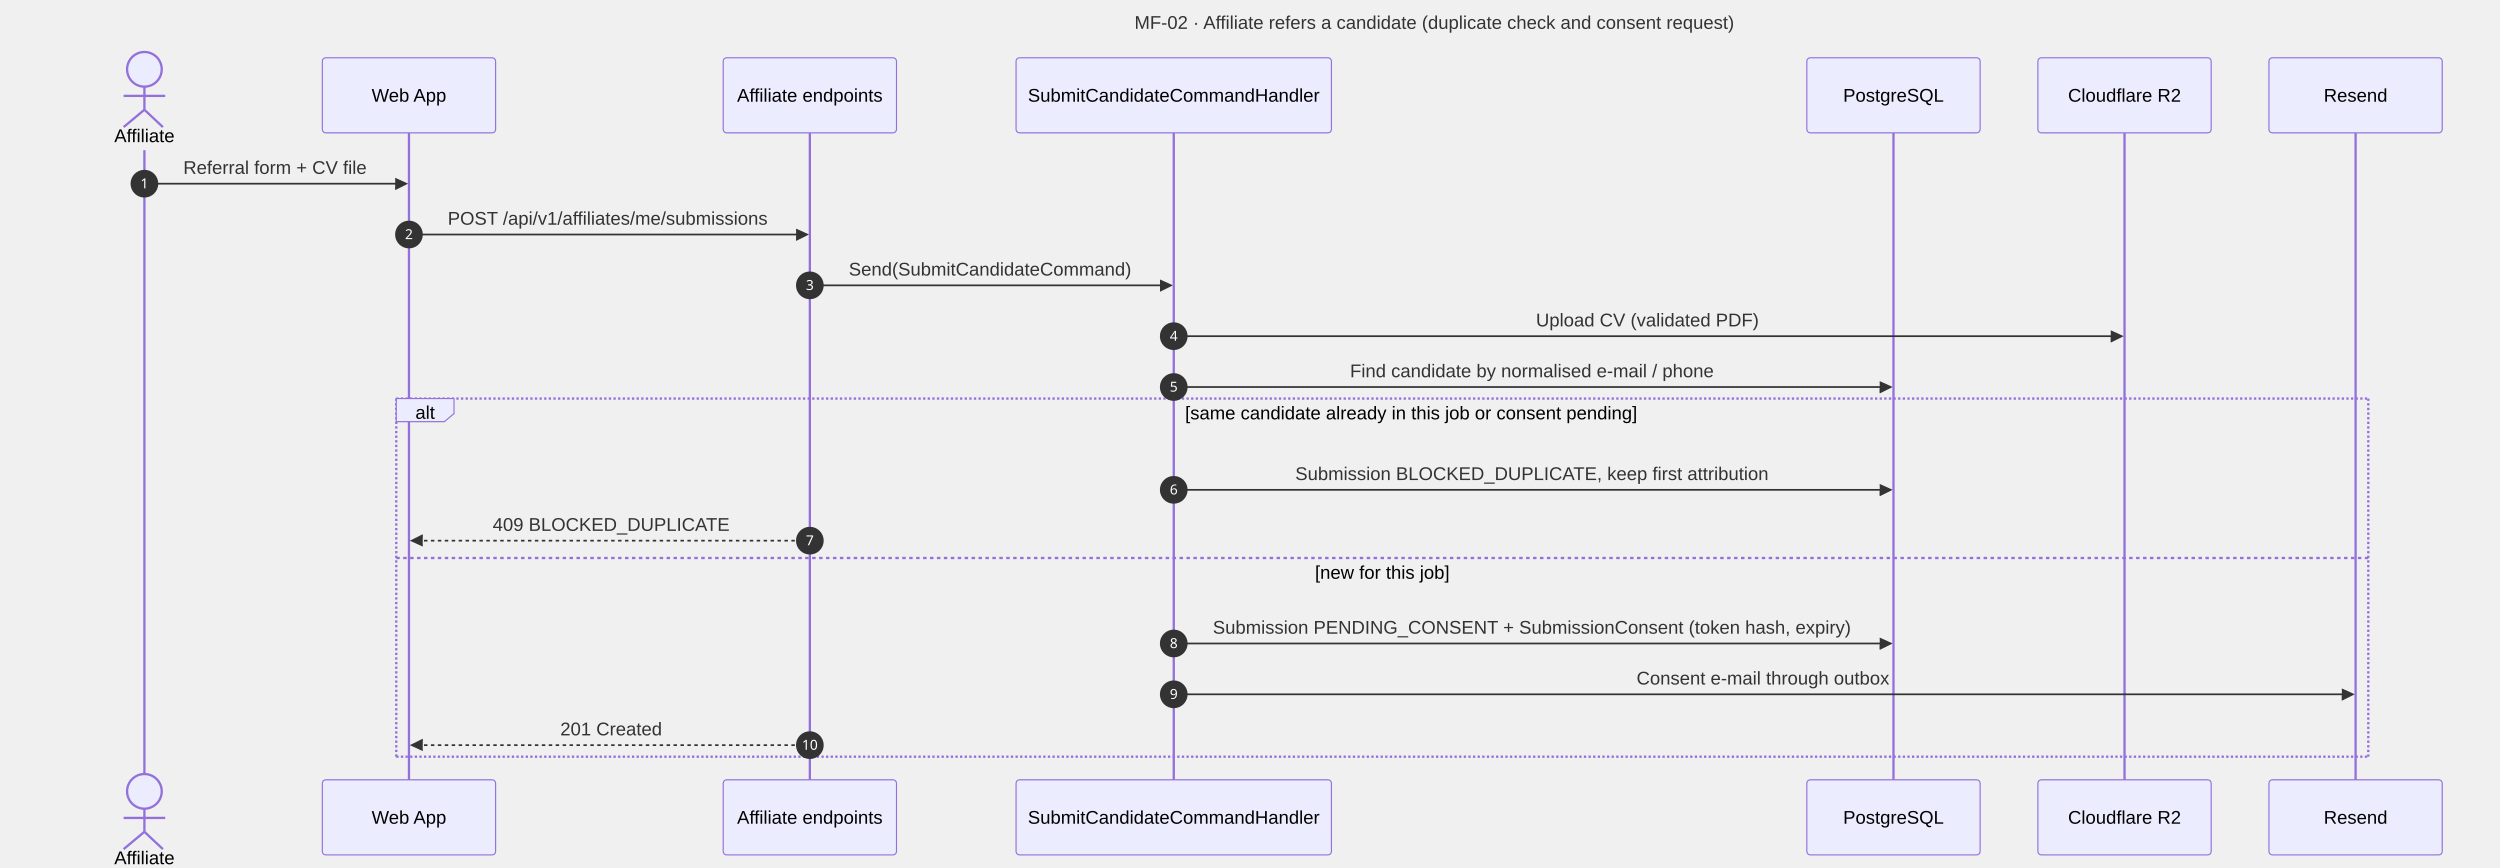
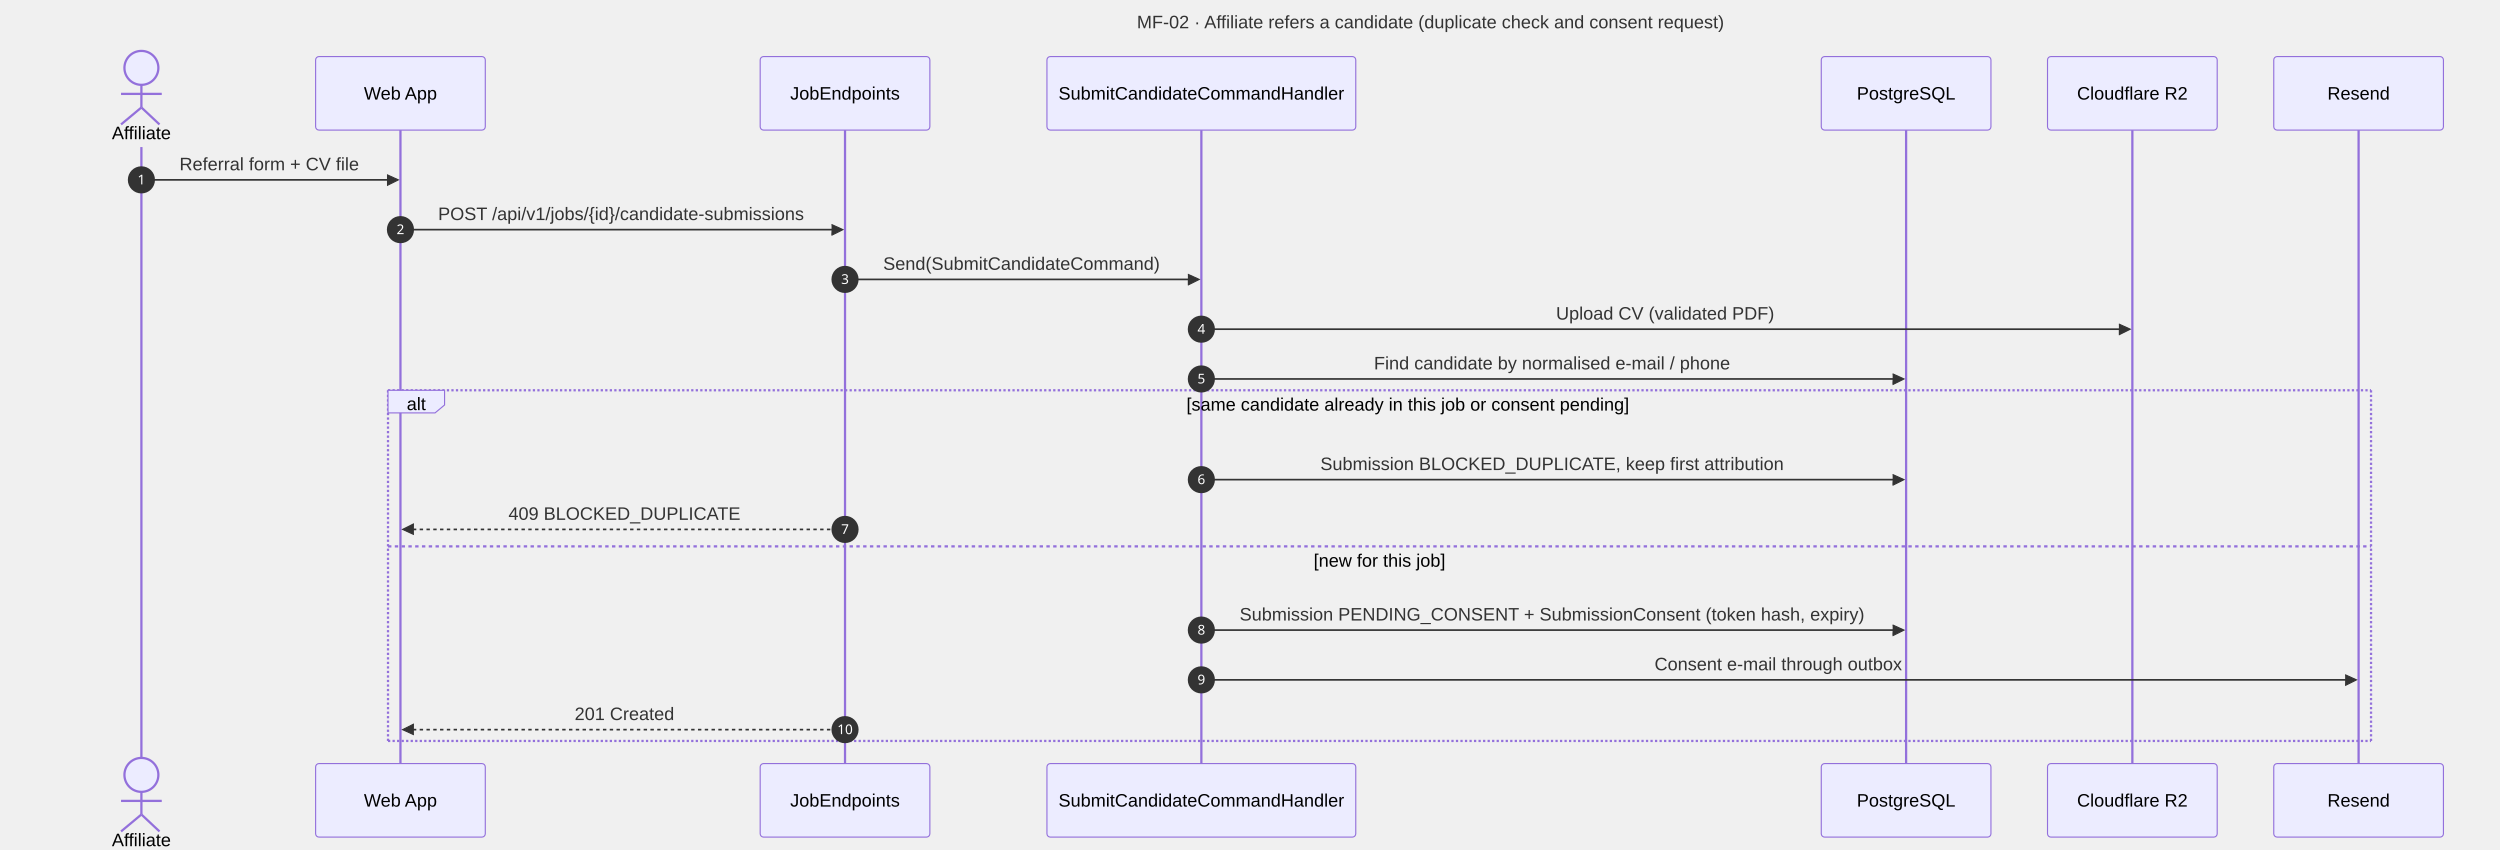
- <svg xmlns="http://www.w3.org/2000/svg" id="mseqmf02affiliatereferral" width="100%" style="max-width: 2164px;" viewBox="-50 -50 2164 751" role="graphics-document document" aria-roledescription="sequence">
-   <g>
-     <rect x="1914" y="625" fill="#eaeaea" stroke="#666" width="150" height="65" name="MAIL" rx="3" ry="3" class="actor actor-bottom" />
-     <text x="1989" y="657.5" dominant-baseline="central" alignment-baseline="central" class="actor actor-box" style="text-anchor: middle; font-size: 16px; font-weight: 400; font-family: Arial, Helvetica, sans-serif;">
-       <tspan x="1989" dy="0">Resend</tspan>
-     </text>
-   </g>
-   <g>
-     <rect x="1714" y="625" fill="#eaeaea" stroke="#666" width="150" height="65" name="R2" rx="3" ry="3" class="actor actor-bottom" />
-     <text x="1789" y="657.5" dominant-baseline="central" alignment-baseline="central" class="actor actor-box" style="text-anchor: middle; font-size: 16px; font-weight: 400; font-family: Arial, Helvetica, sans-serif;">
-       <tspan x="1789" dy="0">Cloudflare R2</tspan>
-     </text>
-   </g>
-   <g>
-     <rect x="1514" y="625" fill="#eaeaea" stroke="#666" width="150" height="65" name="DB" rx="3" ry="3" class="actor actor-bottom" />
-     <text x="1589" y="657.5" dominant-baseline="central" alignment-baseline="central" class="actor actor-box" style="text-anchor: middle; font-size: 16px; font-weight: 400; font-family: Arial, Helvetica, sans-serif;">
-       <tspan x="1589" dy="0">PostgreSQL</tspan>
-     </text>
-   </g>
-   <g>
-     <rect x="829.5" y="625" fill="#eaeaea" stroke="#666" width="273" height="65" name="H" rx="3" ry="3" class="actor actor-bottom" />
-     <text x="966" y="657.5" dominant-baseline="central" alignment-baseline="central" class="actor actor-box" style="text-anchor: middle; font-size: 16px; font-weight: 400; font-family: Arial, Helvetica, sans-serif;">
-       <tspan x="966" dy="0">SubmitCandidateCommandHandler</tspan>
-     </text>
-   </g>
-   <g>
-     <rect x="576" y="625" fill="#eaeaea" stroke="#666" width="150" height="65" name="API" rx="3" ry="3" class="actor actor-bottom" />
-     <text x="651" y="657.5" dominant-baseline="central" alignment-baseline="central" class="actor actor-box" style="text-anchor: middle; font-size: 16px; font-weight: 400; font-family: Arial, Helvetica, sans-serif;">
-       <tspan x="651" dy="0">Affiliate endpoints</tspan>
+ <svg xmlns="http://www.w3.org/2000/svg" id="mseqmf02affiliatereferral" width="100%" style="max-width: 2210px;" viewBox="-50 -50 2210 751" role="graphics-document document" aria-roledescription="sequence">
+   <g>
+     <rect x="1960" y="625" fill="#eaeaea" stroke="#666" width="150" height="65" name="MAIL" rx="3" ry="3" class="actor actor-bottom" />
+     <text x="2035" y="657.5" dominant-baseline="central" alignment-baseline="central" class="actor actor-box" style="text-anchor: middle; font-size: 16px; font-weight: 400; font-family: Arial, Helvetica, sans-serif;">
+       <tspan x="2035" dy="0">Resend</tspan>
+     </text>
+   </g>
+   <g>
+     <rect x="1760" y="625" fill="#eaeaea" stroke="#666" width="150" height="65" name="R2" rx="3" ry="3" class="actor actor-bottom" />
+     <text x="1835" y="657.5" dominant-baseline="central" alignment-baseline="central" class="actor actor-box" style="text-anchor: middle; font-size: 16px; font-weight: 400; font-family: Arial, Helvetica, sans-serif;">
+       <tspan x="1835" dy="0">Cloudflare R2</tspan>
+     </text>
+   </g>
+   <g>
+     <rect x="1560" y="625" fill="#eaeaea" stroke="#666" width="150" height="65" name="DB" rx="3" ry="3" class="actor actor-bottom" />
+     <text x="1635" y="657.5" dominant-baseline="central" alignment-baseline="central" class="actor actor-box" style="text-anchor: middle; font-size: 16px; font-weight: 400; font-family: Arial, Helvetica, sans-serif;">
+       <tspan x="1635" dy="0">PostgreSQL</tspan>
+     </text>
+   </g>
+   <g>
+     <rect x="875.5" y="625" fill="#eaeaea" stroke="#666" width="273" height="65" name="H" rx="3" ry="3" class="actor actor-bottom" />
+     <text x="1012" y="657.5" dominant-baseline="central" alignment-baseline="central" class="actor actor-box" style="text-anchor: middle; font-size: 16px; font-weight: 400; font-family: Arial, Helvetica, sans-serif;">
+       <tspan x="1012" dy="0">SubmitCandidateCommandHandler</tspan>
+     </text>
+   </g>
+   <g>
+     <rect x="622" y="625" fill="#eaeaea" stroke="#666" width="150" height="65" name="API" rx="3" ry="3" class="actor actor-bottom" />
+     <text x="697" y="657.5" dominant-baseline="central" alignment-baseline="central" class="actor actor-box" style="text-anchor: middle; font-size: 16px; font-weight: 400; font-family: Arial, Helvetica, sans-serif;">
+       <tspan x="697" dy="0">JobEndpoints</tspan>
    </text>
  </g>
  <g>
    <rect x="229" y="625" fill="#eaeaea" stroke="#666" width="150" height="65" name="FE" rx="3" ry="3" class="actor actor-bottom" />
    <text x="304" y="657.5" dominant-baseline="central" alignment-baseline="central" class="actor actor-box" style="text-anchor: middle; font-size: 16px; font-weight: 400; font-family: Arial, Helvetica, sans-serif;">
      <tspan x="304" dy="0">Web App</tspan>
    </text>
  </g>
  <g />
  <g>
-     <line id="actor24" x1="1989" y1="65" x2="1989" y2="625" class="actor-line 200" stroke-width="0.5px" stroke="#999" name="MAIL" data-et="life-line" data-id="MAIL" />
+     <line id="actor24" x1="2035" y1="65" x2="2035" y2="625" class="actor-line 200" stroke-width="0.5px" stroke="#999" name="MAIL" data-et="life-line" data-id="MAIL" />
    <g id="root-24" data-et="participant" data-type="participant" data-id="MAIL">
-       <rect x="1914" y="0" fill="#eaeaea" stroke="#666" width="150" height="65" name="MAIL" rx="3" ry="3" class="actor actor-top" />
-       <text x="1989" y="32.5" dominant-baseline="central" alignment-baseline="central" class="actor actor-box" style="text-anchor: middle; font-size: 16px; font-weight: 400; font-family: Arial, Helvetica, sans-serif;">
-         <tspan x="1989" dy="0">Resend</tspan>
-       </text>
-     </g>
-   </g>
-   <g>
-     <line id="actor23" x1="1789" y1="65" x2="1789" y2="625" class="actor-line 200" stroke-width="0.5px" stroke="#999" name="R2" data-et="life-line" data-id="R2" />
+       <rect x="1960" y="0" fill="#eaeaea" stroke="#666" width="150" height="65" name="MAIL" rx="3" ry="3" class="actor actor-top" />
+       <text x="2035" y="32.5" dominant-baseline="central" alignment-baseline="central" class="actor actor-box" style="text-anchor: middle; font-size: 16px; font-weight: 400; font-family: Arial, Helvetica, sans-serif;">
+         <tspan x="2035" dy="0">Resend</tspan>
+       </text>
+     </g>
+   </g>
+   <g>
+     <line id="actor23" x1="1835" y1="65" x2="1835" y2="625" class="actor-line 200" stroke-width="0.5px" stroke="#999" name="R2" data-et="life-line" data-id="R2" />
    <g id="root-23" data-et="participant" data-type="participant" data-id="R2">
-       <rect x="1714" y="0" fill="#eaeaea" stroke="#666" width="150" height="65" name="R2" rx="3" ry="3" class="actor actor-top" />
-       <text x="1789" y="32.5" dominant-baseline="central" alignment-baseline="central" class="actor actor-box" style="text-anchor: middle; font-size: 16px; font-weight: 400; font-family: Arial, Helvetica, sans-serif;">
-         <tspan x="1789" dy="0">Cloudflare R2</tspan>
-       </text>
-     </g>
-   </g>
-   <g>
-     <line id="actor22" x1="1589" y1="65" x2="1589" y2="625" class="actor-line 200" stroke-width="0.5px" stroke="#999" name="DB" data-et="life-line" data-id="DB" />
+       <rect x="1760" y="0" fill="#eaeaea" stroke="#666" width="150" height="65" name="R2" rx="3" ry="3" class="actor actor-top" />
+       <text x="1835" y="32.5" dominant-baseline="central" alignment-baseline="central" class="actor actor-box" style="text-anchor: middle; font-size: 16px; font-weight: 400; font-family: Arial, Helvetica, sans-serif;">
+         <tspan x="1835" dy="0">Cloudflare R2</tspan>
+       </text>
+     </g>
+   </g>
+   <g>
+     <line id="actor22" x1="1635" y1="65" x2="1635" y2="625" class="actor-line 200" stroke-width="0.5px" stroke="#999" name="DB" data-et="life-line" data-id="DB" />
    <g id="root-22" data-et="participant" data-type="participant" data-id="DB">
-       <rect x="1514" y="0" fill="#eaeaea" stroke="#666" width="150" height="65" name="DB" rx="3" ry="3" class="actor actor-top" />
-       <text x="1589" y="32.5" dominant-baseline="central" alignment-baseline="central" class="actor actor-box" style="text-anchor: middle; font-size: 16px; font-weight: 400; font-family: Arial, Helvetica, sans-serif;">
-         <tspan x="1589" dy="0">PostgreSQL</tspan>
-       </text>
-     </g>
-   </g>
-   <g>
-     <line id="actor21" x1="966" y1="65" x2="966" y2="625" class="actor-line 200" stroke-width="0.5px" stroke="#999" name="H" data-et="life-line" data-id="H" />
+       <rect x="1560" y="0" fill="#eaeaea" stroke="#666" width="150" height="65" name="DB" rx="3" ry="3" class="actor actor-top" />
+       <text x="1635" y="32.5" dominant-baseline="central" alignment-baseline="central" class="actor actor-box" style="text-anchor: middle; font-size: 16px; font-weight: 400; font-family: Arial, Helvetica, sans-serif;">
+         <tspan x="1635" dy="0">PostgreSQL</tspan>
+       </text>
+     </g>
+   </g>
+   <g>
+     <line id="actor21" x1="1012" y1="65" x2="1012" y2="625" class="actor-line 200" stroke-width="0.5px" stroke="#999" name="H" data-et="life-line" data-id="H" />
    <g id="root-21" data-et="participant" data-type="participant" data-id="H">
-       <rect x="829.5" y="0" fill="#eaeaea" stroke="#666" width="273" height="65" name="H" rx="3" ry="3" class="actor actor-top" />
-       <text x="966" y="32.5" dominant-baseline="central" alignment-baseline="central" class="actor actor-box" style="text-anchor: middle; font-size: 16px; font-weight: 400; font-family: Arial, Helvetica, sans-serif;">
-         <tspan x="966" dy="0">SubmitCandidateCommandHandler</tspan>
-       </text>
-     </g>
-   </g>
-   <g>
-     <line id="actor20" x1="651" y1="65" x2="651" y2="625" class="actor-line 200" stroke-width="0.5px" stroke="#999" name="API" data-et="life-line" data-id="API" />
+       <rect x="875.5" y="0" fill="#eaeaea" stroke="#666" width="273" height="65" name="H" rx="3" ry="3" class="actor actor-top" />
+       <text x="1012" y="32.5" dominant-baseline="central" alignment-baseline="central" class="actor actor-box" style="text-anchor: middle; font-size: 16px; font-weight: 400; font-family: Arial, Helvetica, sans-serif;">
+         <tspan x="1012" dy="0">SubmitCandidateCommandHandler</tspan>
+       </text>
+     </g>
+   </g>
+   <g>
+     <line id="actor20" x1="697" y1="65" x2="697" y2="625" class="actor-line 200" stroke-width="0.5px" stroke="#999" name="API" data-et="life-line" data-id="API" />
    <g id="root-20" data-et="participant" data-type="participant" data-id="API">
-       <rect x="576" y="0" fill="#eaeaea" stroke="#666" width="150" height="65" name="API" rx="3" ry="3" class="actor actor-top" />
-       <text x="651" y="32.5" dominant-baseline="central" alignment-baseline="central" class="actor actor-box" style="text-anchor: middle; font-size: 16px; font-weight: 400; font-family: Arial, Helvetica, sans-serif;">
-         <tspan x="651" dy="0">Affiliate endpoints</tspan>
+       <rect x="622" y="0" fill="#eaeaea" stroke="#666" width="150" height="65" name="API" rx="3" ry="3" class="actor actor-top" />
+       <text x="697" y="32.5" dominant-baseline="central" alignment-baseline="central" class="actor actor-box" style="text-anchor: middle; font-size: 16px; font-weight: 400; font-family: Arial, Helvetica, sans-serif;">
+         <tspan x="697" dy="0">JobEndpoints</tspan>
      </text>
    </g>
  </g>
  <g>
    <line id="actor19" x1="304" y1="65" x2="304" y2="625" class="actor-line 200" stroke-width="0.5px" stroke="#999" name="FE" data-et="life-line" data-id="FE" />
    <g id="root-19" data-et="participant" data-type="participant" data-id="FE">
      <rect x="229" y="0" fill="#eaeaea" stroke="#666" width="150" height="65" name="FE" rx="3" ry="3" class="actor actor-top" />
      <text x="304" y="32.5" dominant-baseline="central" alignment-baseline="central" class="actor actor-box" style="text-anchor: middle; font-size: 16px; font-weight: 400; font-family: Arial, Helvetica, sans-serif;">
        <tspan x="304" dy="0">Web App</tspan>
      </text>
    </g>
  </g>
  <g>
    <line id="actor18" x1="75" y1="80" x2="75" y2="625" class="actor-line 200" stroke-width="0.5px" stroke="#999" name="AF" data-et="life-line" data-id="AF" />
  </g>
  <style>#mseqmf02affiliatereferral{font-family:Arial,Helvetica,sans-serif;font-size:16px;fill:#333;}@keyframes edge-animation-frame{from{stroke-dashoffset:0;}}@keyframes dash{to{stroke-dashoffset:0;}}#mseqmf02affiliatereferral .edge-animation-slow{stroke-dasharray:9,5!important;stroke-dashoffset:900;animation:dash 50s linear infinite;stroke-linecap:round;}#mseqmf02affiliatereferral .edge-animation-fast{stroke-dasharray:9,5!important;stroke-dashoffset:900;animation:dash 20s linear infinite;stroke-linecap:round;}#mseqmf02affiliatereferral .error-icon{fill:#552222;}#mseqmf02affiliatereferral .error-text{fill:#552222;stroke:#552222;}#mseqmf02affiliatereferral .edge-thickness-normal{stroke-width:1px;}#mseqmf02affiliatereferral .edge-thickness-thick{stroke-width:3.5px;}#mseqmf02affiliatereferral .edge-pattern-solid{stroke-dasharray:0;}#mseqmf02affiliatereferral .edge-thickness-invisible{stroke-width:0;fill:none;}#mseqmf02affiliatereferral .edge-pattern-dashed{stroke-dasharray:3;}#mseqmf02affiliatereferral .edge-pattern-dotted{stroke-dasharray:2;}#mseqmf02affiliatereferral .marker{fill:#333333;stroke:#333333;}#mseqmf02affiliatereferral .marker.cross{stroke:#333333;}#mseqmf02affiliatereferral svg{font-family:Arial,Helvetica,sans-serif;font-size:16px;}#mseqmf02affiliatereferral p{margin:0;}#mseqmf02affiliatereferral .actor{stroke:#9370DB;fill:#ECECFF;stroke-width:1;}#mseqmf02affiliatereferral rect.actor.outer-path[data-look="neo"]{filter:drop-shadow(1px 2px 2px rgba(185, 185, 185, 1));}#mseqmf02affiliatereferral rect.note[data-look="neo"]{stroke:#aaaa33;fill:#fff5ad;filter:drop-shadow(1px 2px 2px rgba(185, 185, 185, 1));}#mseqmf02affiliatereferral text.actor&gt;tspan{fill:black;stroke:none;}#mseqmf02affiliatereferral .actor-line{stroke:#9370DB;}#mseqmf02affiliatereferral .innerArc{stroke-width:1.5;stroke-dasharray:none;}#mseqmf02affiliatereferral .messageLine0{stroke-width:1.5;stroke-dasharray:none;stroke:#333;}#mseqmf02affiliatereferral .messageLine1{stroke-width:1.5;stroke-dasharray:2,2;stroke:#333;}#mseqmf02affiliatereferral [id$="-arrowhead"] path{fill:#333;stroke:#333;}#mseqmf02affiliatereferral .sequenceNumber{fill:white;}#mseqmf02affiliatereferral [id$="-sequencenumber"]{fill:#333;}#mseqmf02affiliatereferral [id$="-crosshead"] path{fill:#333;stroke:#333;}#mseqmf02affiliatereferral .messageText{fill:#333;stroke:none;}#mseqmf02affiliatereferral .labelBox{stroke:#9370DB;fill:#ECECFF;filter:none;}#mseqmf02affiliatereferral .labelText,#mseqmf02affiliatereferral .labelText&gt;tspan{fill:black;stroke:none;}#mseqmf02affiliatereferral .loopText,#mseqmf02affiliatereferral .loopText&gt;tspan{fill:black;stroke:none;}#mseqmf02affiliatereferral .sectionTitle,#mseqmf02affiliatereferral .sectionTitle&gt;tspan{fill:black;stroke:none;}#mseqmf02affiliatereferral .loopLine{stroke-width:2px;stroke-dasharray:2,2;stroke:#9370DB;fill:#9370DB;}#mseqmf02affiliatereferral .note{stroke:#aaaa33;fill:#fff5ad;}#mseqmf02affiliatereferral .noteText,#mseqmf02affiliatereferral .noteText&gt;tspan{fill:black;stroke:none;font-weight:normal;}#mseqmf02affiliatereferral .activation0{fill:#f4f4f4;stroke:#666;}#mseqmf02affiliatereferral .activation1{fill:#f4f4f4;stroke:#666;}#mseqmf02affiliatereferral .activation2{fill:#f4f4f4;stroke:#666;}#mseqmf02affiliatereferral .actorPopupMenu{position:absolute;}#mseqmf02affiliatereferral .actorPopupMenuPanel{position:absolute;fill:#ECECFF;box-shadow:0px 8px 16px 0px rgba(0,0,0,0.2);filter:drop-shadow(3px 5px 2px rgb(0 0 0 / 0.4));}#mseqmf02affiliatereferral .actor-man circle,#mseqmf02affiliatereferral line{fill:#ECECFF;stroke-width:2px;}#mseqmf02affiliatereferral g rect.rect{filter:drop-shadow(1px 2px 2px rgba(185, 185, 185, 1));stroke:#9370DB;}#mseqmf02affiliatereferral .node .neo-node{stroke:#9370DB;}#mseqmf02affiliatereferral [data-look="neo"].node rect,#mseqmf02affiliatereferral [data-look="neo"].cluster rect,#mseqmf02affiliatereferral [data-look="neo"].node polygon{stroke:#9370DB;filter:drop-shadow(1px 2px 2px rgba(185, 185, 185, 1));}#mseqmf02affiliatereferral [data-look="neo"].swimlane.cluster rect{filter:none;}#mseqmf02affiliatereferral [data-look="neo"].node path{stroke:#9370DB;stroke-width:1px;}#mseqmf02affiliatereferral [data-look="neo"].node .outer-path{filter:drop-shadow(1px 2px 2px rgba(185, 185, 185, 1));}#mseqmf02affiliatereferral [data-look="neo"].node .neo-line path{stroke:#9370DB;filter:none;}#mseqmf02affiliatereferral [data-look="neo"].node circle{stroke:#9370DB;filter:drop-shadow(1px 2px 2px rgba(185, 185, 185, 1));}#mseqmf02affiliatereferral [data-look="neo"].node circle .state-start{fill:#000000;}#mseqmf02affiliatereferral [data-look="neo"].icon-shape .icon{fill:#9370DB;filter:drop-shadow(1px 2px 2px rgba(185, 185, 185, 1));}#mseqmf02affiliatereferral [data-look="neo"].icon-shape .icon-neo path{stroke:#9370DB;filter:drop-shadow(1px 2px 2px rgba(185, 185, 185, 1));}#mseqmf02affiliatereferral :root{--mermaid-font-family:Arial,Helvetica,sans-serif;}</style>
  <g />
  <defs>
    <symbol id="mseqmf02affiliatereferral-computer" width="24" height="24">
      <path transform="scale(.5)" d="M2 2v13h20v-13h-20zm18 11h-16v-9h16v9zm-10.228 6l.466-1h3.524l.467 1h-4.457zm14.228 3h-24l2-6h2.104l-1.33 4h18.45l-1.297-4h2.073l2 6zm-5-10h-14v-7h14v7z" />
    </symbol>
  </defs>
  <defs>
    <symbol id="mseqmf02affiliatereferral-database" fill-rule="evenodd" clip-rule="evenodd">
      <path transform="scale(.5)" d="M12.258.001l.256.004.255.005.253.008.251.01.249.012.247.015.246.016.242.019.241.02.239.023.236.024.233.027.231.028.229.031.225.032.223.034.22.036.217.038.214.04.211.041.208.043.205.045.201.046.198.048.194.05.191.051.187.053.183.054.18.056.175.057.172.059.168.06.163.061.16.063.155.064.15.066.074.033.073.033.071.034.07.034.069.035.068.035.067.035.066.035.064.036.064.036.062.036.06.036.06.037.058.037.058.037.055.038.055.038.053.038.052.038.051.039.05.039.048.039.047.039.045.04.044.04.043.04.041.04.04.041.039.041.037.041.036.041.034.041.033.042.032.042.03.042.029.042.027.042.026.043.024.043.023.043.021.043.02.043.018.044.017.043.015.044.013.044.012.044.011.045.009.044.007.045.006.045.004.045.002.045.001.045v17l-.001.045-.002.045-.004.045-.006.045-.007.045-.009.044-.011.045-.012.044-.013.044-.015.044-.017.043-.018.044-.02.043-.021.043-.023.043-.024.043-.026.043-.027.042-.029.042-.03.042-.032.042-.033.042-.034.041-.036.041-.037.041-.039.041-.04.041-.041.04-.043.04-.044.04-.045.04-.047.039-.048.039-.05.039-.051.039-.052.038-.053.038-.055.038-.055.038-.058.037-.058.037-.06.037-.06.036-.062.036-.064.036-.064.036-.066.035-.067.035-.068.035-.069.035-.07.034-.071.034-.073.033-.074.033-.15.066-.155.064-.16.063-.163.061-.168.06-.172.059-.175.057-.18.056-.183.054-.187.053-.191.051-.194.05-.198.048-.201.046-.205.045-.208.043-.211.041-.214.04-.217.038-.22.036-.223.034-.225.032-.229.031-.231.028-.233.027-.236.024-.239.023-.241.02-.242.019-.246.016-.247.015-.249.012-.251.01-.253.008-.255.005-.256.004-.258.001-.258-.001-.256-.004-.255-.005-.253-.008-.251-.01-.249-.012-.247-.015-.245-.016-.243-.019-.241-.02-.238-.023-.236-.024-.234-.027-.231-.028-.228-.031-.226-.032-.223-.034-.22-.036-.217-.038-.214-.04-.211-.041-.208-.043-.204-.045-.201-.046-.198-.048-.195-.05-.19-.051-.187-.053-.184-.054-.179-.056-.176-.057-.172-.059-.167-.06-.164-.061-.159-.063-.155-.064-.151-.066-.074-.033-.072-.033-.072-.034-.07-.034-.069-.035-.068-.035-.067-.035-.066-.035-.064-.036-.063-.036-.062-.036-.061-.036-.06-.037-.058-.037-.057-.037-.056-.038-.055-.038-.053-.038-.052-.038-.051-.039-.049-.039-.049-.039-.046-.039-.046-.04-.044-.04-.043-.04-.041-.04-.04-.041-.039-.041-.037-.041-.036-.041-.034-.041-.033-.042-.032-.042-.03-.042-.029-.042-.027-.042-.026-.043-.024-.043-.023-.043-.021-.043-.02-.043-.018-.044-.017-.043-.015-.044-.013-.044-.012-.044-.011-.045-.009-.044-.007-.045-.006-.045-.004-.045-.002-.045-.001-.045v-17l.001-.045.002-.045.004-.045.006-.045.007-.045.009-.044.011-.045.012-.044.013-.044.015-.044.017-.043.018-.044.02-.043.021-.043.023-.043.024-.043.026-.043.027-.042.029-.042.03-.042.032-.042.033-.042.034-.041.036-.041.037-.041.039-.041.04-.041.041-.04.043-.04.044-.04.046-.04.046-.039.049-.039.049-.039.051-.039.052-.038.053-.038.055-.038.056-.038.057-.037.058-.037.06-.037.061-.036.062-.036.063-.036.064-.036.066-.035.067-.035.068-.035.069-.035.07-.034.072-.034.072-.033.074-.033.151-.066.155-.064.159-.063.164-.061.167-.06.172-.059.176-.057.179-.056.184-.054.187-.053.19-.051.195-.05.198-.048.201-.046.204-.045.208-.043.211-.041.214-.04.217-.038.22-.036.223-.034.226-.032.228-.031.231-.028.234-.027.236-.024.238-.023.241-.02.243-.019.245-.016.247-.015.249-.012.251-.01.253-.008.255-.005.256-.004.258-.001.258.001zm-9.258 20.499v.01l.001.021.003.021.004.022.005.021.006.022.007.022.009.023.01.022.011.023.012.023.013.023.015.023.016.024.017.023.018.024.019.024.021.024.022.025.023.024.024.025.052.049.056.05.061.051.066.051.07.051.075.051.079.052.084.052.088.052.092.052.097.052.102.051.105.052.11.052.114.051.119.051.123.051.127.05.131.05.135.05.139.048.144.049.147.047.152.047.155.047.16.045.163.045.167.043.171.043.176.041.178.041.183.039.187.039.19.037.194.035.197.035.202.033.204.031.209.03.212.029.216.027.219.025.222.024.226.021.23.02.233.018.236.016.24.015.243.012.246.01.249.008.253.005.256.004.259.001.26-.001.257-.004.254-.005.25-.008.247-.011.244-.012.241-.014.237-.016.233-.018.231-.021.226-.021.224-.024.22-.026.216-.027.212-.028.21-.031.205-.031.202-.034.198-.034.194-.036.191-.037.187-.039.183-.04.179-.04.175-.042.172-.043.168-.044.163-.045.16-.046.155-.046.152-.047.148-.048.143-.049.139-.049.136-.05.131-.05.126-.05.123-.051.118-.052.114-.051.11-.052.106-.052.101-.052.096-.052.092-.052.088-.053.083-.051.079-.052.074-.052.07-.051.065-.051.06-.051.056-.05.051-.05.023-.024.023-.025.021-.024.02-.024.019-.024.018-.024.017-.024.015-.023.014-.024.013-.023.012-.023.01-.023.01-.022.008-.022.006-.022.006-.022.004-.022.004-.021.001-.021.001-.021v-4.127l-.077.055-.08.053-.083.054-.085.053-.087.052-.09.052-.093.051-.095.05-.097.05-.1.049-.102.049-.105.048-.106.047-.109.047-.111.046-.114.045-.115.045-.118.044-.12.043-.122.042-.124.042-.126.041-.128.04-.13.04-.132.038-.134.038-.135.037-.138.037-.139.035-.142.035-.143.034-.144.033-.147.032-.148.031-.15.03-.151.03-.153.029-.154.027-.156.027-.158.026-.159.025-.161.024-.162.023-.163.022-.165.021-.166.02-.167.019-.169.018-.169.017-.171.016-.173.015-.173.014-.175.013-.175.012-.177.011-.178.01-.179.008-.179.008-.181.006-.182.005-.182.004-.184.003-.184.002h-.37l-.184-.002-.184-.003-.182-.004-.182-.005-.181-.006-.179-.008-.179-.008-.178-.01-.176-.011-.176-.012-.175-.013-.173-.014-.172-.015-.171-.016-.17-.017-.169-.018-.167-.019-.166-.02-.165-.021-.163-.022-.162-.023-.161-.024-.159-.025-.157-.026-.156-.027-.155-.027-.153-.029-.151-.03-.15-.03-.148-.031-.146-.032-.145-.033-.143-.034-.141-.035-.14-.035-.137-.037-.136-.037-.134-.038-.132-.038-.13-.04-.128-.04-.126-.041-.124-.042-.122-.042-.12-.044-.117-.043-.116-.045-.113-.045-.112-.046-.109-.047-.106-.047-.105-.048-.102-.049-.1-.049-.097-.05-.095-.05-.093-.052-.09-.051-.087-.052-.085-.053-.083-.054-.08-.054-.077-.054v4.127zm0-5.654v.011l.001.021.003.021.004.021.005.022.006.022.007.022.009.022.01.022.011.023.012.023.013.023.015.024.016.023.017.024.018.024.019.024.021.024.022.024.023.025.024.024.052.05.056.05.061.05.066.051.07.051.075.052.079.051.084.052.088.052.092.052.097.052.102.052.105.052.11.051.114.051.119.052.123.05.127.051.131.05.135.049.139.049.144.048.147.048.152.047.155.046.16.045.163.045.167.044.171.042.176.042.178.04.183.04.187.038.19.037.194.036.197.034.202.033.204.032.209.03.212.028.216.027.219.025.222.024.226.022.23.02.233.018.236.016.24.014.243.012.246.01.249.008.253.006.256.003.259.001.26-.001.257-.003.254-.006.25-.008.247-.01.244-.012.241-.015.237-.016.233-.018.231-.02.226-.022.224-.024.22-.025.216-.027.212-.029.21-.03.205-.032.202-.033.198-.035.194-.036.191-.037.187-.039.183-.039.179-.041.175-.042.172-.043.168-.044.163-.045.16-.045.155-.047.152-.047.148-.048.143-.048.139-.05.136-.049.131-.05.126-.051.123-.051.118-.051.114-.052.11-.052.106-.052.101-.052.096-.052.092-.052.088-.052.083-.052.079-.052.074-.051.07-.052.065-.051.06-.05.056-.051.051-.049.023-.025.023-.024.021-.025.02-.024.019-.024.018-.024.017-.024.015-.023.014-.023.013-.024.012-.022.01-.023.01-.023.008-.022.006-.022.006-.022.004-.021.004-.022.001-.021.001-.021v-4.139l-.077.054-.08.054-.083.054-.085.052-.087.053-.09.051-.093.051-.095.051-.097.05-.1.049-.102.049-.105.048-.106.047-.109.047-.111.046-.114.045-.115.044-.118.044-.12.044-.122.042-.124.042-.126.041-.128.04-.13.039-.132.039-.134.038-.135.037-.138.036-.139.036-.142.035-.143.033-.144.033-.147.033-.148.031-.15.03-.151.03-.153.028-.154.028-.156.027-.158.026-.159.025-.161.024-.162.023-.163.022-.165.021-.166.02-.167.019-.169.018-.169.017-.171.016-.173.015-.173.014-.175.013-.175.012-.177.011-.178.009-.179.009-.179.007-.181.007-.182.005-.182.004-.184.003-.184.002h-.37l-.184-.002-.184-.003-.182-.004-.182-.005-.181-.007-.179-.007-.179-.009-.178-.009-.176-.011-.176-.012-.175-.013-.173-.014-.172-.015-.171-.016-.17-.017-.169-.018-.167-.019-.166-.02-.165-.021-.163-.022-.162-.023-.161-.024-.159-.025-.157-.026-.156-.027-.155-.028-.153-.028-.151-.03-.15-.03-.148-.031-.146-.033-.145-.033-.143-.033-.141-.035-.14-.036-.137-.036-.136-.037-.134-.038-.132-.039-.13-.039-.128-.04-.126-.041-.124-.042-.122-.043-.12-.043-.117-.044-.116-.044-.113-.046-.112-.046-.109-.046-.106-.047-.105-.048-.102-.049-.1-.049-.097-.05-.095-.051-.093-.051-.09-.051-.087-.053-.085-.052-.083-.054-.08-.054-.077-.054v4.139zm0-5.666v.011l.001.02.003.022.004.021.005.022.006.021.007.022.009.023.01.022.011.023.012.023.013.023.015.023.016.024.017.024.018.023.019.024.021.025.022.024.023.024.024.025.052.05.056.05.061.05.066.051.07.051.075.052.079.051.084.052.088.052.092.052.097.052.102.052.105.051.11.052.114.051.119.051.123.051.127.05.131.05.135.05.139.049.144.048.147.048.152.047.155.046.16.045.163.045.167.043.171.043.176.042.178.04.183.04.187.038.19.037.194.036.197.034.202.033.204.032.209.03.212.028.216.027.219.025.222.024.226.021.23.02.233.018.236.017.24.014.243.012.246.01.249.008.253.006.256.003.259.001.26-.001.257-.003.254-.006.25-.008.247-.01.244-.013.241-.014.237-.016.233-.018.231-.02.226-.022.224-.024.22-.025.216-.027.212-.029.21-.03.205-.032.202-.033.198-.035.194-.036.191-.037.187-.039.183-.039.179-.041.175-.042.172-.043.168-.044.163-.045.16-.045.155-.047.152-.047.148-.048.143-.049.139-.049.136-.049.131-.051.126-.05.123-.051.118-.052.114-.051.11-.052.106-.052.101-.052.096-.052.092-.052.088-.052.083-.052.079-.052.074-.052.07-.051.065-.051.06-.051.056-.05.051-.049.023-.025.023-.025.021-.024.02-.024.019-.024.018-.024.017-.024.015-.023.014-.024.013-.023.012-.023.01-.022.01-.023.008-.022.006-.022.006-.022.004-.022.004-.021.001-.021.001-.021v-4.153l-.077.054-.08.054-.083.053-.085.053-.087.053-.09.051-.093.051-.095.051-.097.05-.1.049-.102.048-.105.048-.106.048-.109.046-.111.046-.114.046-.115.044-.118.044-.12.043-.122.043-.124.042-.126.041-.128.04-.13.039-.132.039-.134.038-.135.037-.138.036-.139.036-.142.034-.143.034-.144.033-.147.032-.148.032-.15.03-.151.03-.153.028-.154.028-.156.027-.158.026-.159.024-.161.024-.162.023-.163.023-.165.021-.166.02-.167.019-.169.018-.169.017-.171.016-.173.015-.173.014-.175.013-.175.012-.177.01-.178.01-.179.009-.179.007-.181.006-.182.006-.182.004-.184.003-.184.001-.185.001-.185-.001-.184-.001-.184-.003-.182-.004-.182-.006-.181-.006-.179-.007-.179-.009-.178-.01-.176-.01-.176-.012-.175-.013-.173-.014-.172-.015-.171-.016-.17-.017-.169-.018-.167-.019-.166-.02-.165-.021-.163-.023-.162-.023-.161-.024-.159-.024-.157-.026-.156-.027-.155-.028-.153-.028-.151-.03-.15-.03-.148-.032-.146-.032-.145-.033-.143-.034-.141-.034-.14-.036-.137-.036-.136-.037-.134-.038-.132-.039-.13-.039-.128-.041-.126-.041-.124-.041-.122-.043-.12-.043-.117-.044-.116-.044-.113-.046-.112-.046-.109-.046-.106-.048-.105-.048-.102-.048-.1-.05-.097-.049-.095-.051-.093-.051-.09-.052-.087-.052-.085-.053-.083-.053-.08-.054-.077-.054v4.153zm8.74-8.179l-.257.004-.254.005-.25.008-.247.011-.244.012-.241.014-.237.016-.233.018-.231.021-.226.022-.224.023-.22.026-.216.027-.212.028-.21.031-.205.032-.202.033-.198.034-.194.036-.191.038-.187.038-.183.04-.179.041-.175.042-.172.043-.168.043-.163.045-.16.046-.155.046-.152.048-.148.048-.143.048-.139.049-.136.05-.131.05-.126.051-.123.051-.118.051-.114.052-.11.052-.106.052-.101.052-.096.052-.092.052-.088.052-.083.052-.079.052-.074.051-.07.052-.065.051-.06.05-.056.05-.051.05-.023.025-.023.024-.021.024-.02.025-.019.024-.018.024-.017.023-.015.024-.014.023-.013.023-.012.023-.01.023-.01.022-.008.022-.006.023-.006.021-.004.022-.004.021-.001.021-.001.021.001.021.001.021.004.021.004.022.006.021.006.023.008.022.01.022.01.023.012.023.013.023.014.023.015.024.017.023.018.024.019.024.02.025.021.024.023.024.023.025.051.05.056.05.06.05.065.051.07.052.074.051.079.052.083.052.088.052.092.052.096.052.101.052.106.052.11.052.114.052.118.051.123.051.126.051.131.05.136.05.139.049.143.048.148.048.152.048.155.046.16.046.163.045.168.043.172.043.175.042.179.041.183.04.187.038.191.038.194.036.198.034.202.033.205.032.21.031.212.028.216.027.22.026.224.023.226.022.231.021.233.018.237.016.241.014.244.012.247.011.25.008.254.005.257.004.26.001.26-.001.257-.004.254-.005.25-.008.247-.011.244-.012.241-.014.237-.016.233-.018.231-.021.226-.022.224-.023.22-.026.216-.027.212-.028.21-.031.205-.032.202-.033.198-.034.194-.036.191-.038.187-.038.183-.04.179-.041.175-.042.172-.043.168-.043.163-.045.16-.046.155-.046.152-.048.148-.048.143-.048.139-.049.136-.05.131-.05.126-.051.123-.051.118-.051.114-.052.11-.052.106-.052.101-.052.096-.052.092-.052.088-.052.083-.052.079-.052.074-.051.07-.052.065-.051.06-.05.056-.05.051-.05.023-.025.023-.024.021-.024.02-.025.019-.024.018-.024.017-.023.015-.024.014-.023.013-.023.012-.023.01-.023.01-.022.008-.022.006-.023.006-.021.004-.022.004-.021.001-.021.001-.021-.001-.021-.001-.021-.004-.021-.004-.022-.006-.021-.006-.023-.008-.022-.01-.022-.01-.023-.012-.023-.013-.023-.014-.023-.015-.024-.017-.023-.018-.024-.019-.024-.02-.025-.021-.024-.023-.024-.023-.025-.051-.05-.056-.05-.06-.05-.065-.051-.07-.052-.074-.051-.079-.052-.083-.052-.088-.052-.092-.052-.096-.052-.101-.052-.106-.052-.11-.052-.114-.052-.118-.051-.123-.051-.126-.051-.131-.05-.136-.05-.139-.049-.143-.048-.148-.048-.152-.048-.155-.046-.16-.046-.163-.045-.168-.043-.172-.043-.175-.042-.179-.041-.183-.04-.187-.038-.191-.038-.194-.036-.198-.034-.202-.033-.205-.032-.21-.031-.212-.028-.216-.027-.22-.026-.224-.023-.226-.022-.231-.021-.233-.018-.237-.016-.241-.014-.244-.012-.247-.011-.25-.008-.254-.005-.257-.004-.26-.001-.26.001z" />
    </symbol>
  </defs>
  <defs>
    <symbol id="mseqmf02affiliatereferral-clock" width="24" height="24">
      <path transform="scale(.5)" d="M12 2c5.514 0 10 4.486 10 10s-4.486 10-10 10-10-4.486-10-10 4.486-10 10-10zm0-2c-6.627 0-12 5.373-12 12s5.373 12 12 12 12-5.373 12-12-5.373-12-12-12zm5.848 12.459c.202.038.202.333.001.372-1.907.361-6.045 1.111-6.547 1.111-.719 0-1.301-.582-1.301-1.301 0-.512.77-5.447 1.125-7.445.034-.192.312-.181.343.014l.985 6.238 5.394 1.011z" />
    </symbol>
  </defs>
  <defs>
    <marker id="mseqmf02affiliatereferral-arrowhead" refX="7.9" refY="5" markerUnits="userSpaceOnUse" markerWidth="12" markerHeight="12" orient="auto-start-reverse">
      <path d="M -1 0 L 10 5 L 0 10 z" />
    </marker>
  </defs>
  <defs>
    <marker id="mseqmf02affiliatereferral-crosshead" markerWidth="15" markerHeight="8" orient="auto" refX="4" refY="4.5">
      <path fill="none" stroke="#000000" stroke-width="1pt" d="M 1,2 L 6,7 M 6,2 L 1,7" style="stroke-dasharray: 0, 0;" />
    </marker>
  </defs>
  <defs>
    <marker id="mseqmf02affiliatereferral-filled-head" refX="15.5" refY="7" markerWidth="20" markerHeight="28" orient="auto">
      <path d="M 18,7 L9,13 L14,7 L9,1 Z" />
    </marker>
  </defs>
  <defs>
    <marker id="mseqmf02affiliatereferral-sequencenumber" refX="15" refY="15" markerWidth="60" markerHeight="40" orient="auto">
      <circle cx="15" cy="15" r="6" />
    </marker>
  </defs>
  <defs>
    <marker id="mseqmf02affiliatereferral-solidTopArrowHead" refX="7.9" refY="7.25" markerUnits="userSpaceOnUse" markerWidth="12" markerHeight="12" orient="auto-start-reverse">
      <path d="M 0 0 L 10 8 L 0 8 z" />
    </marker>
  </defs>
  <defs>
    <marker id="mseqmf02affiliatereferral-solidBottomArrowHead" refX="7.9" refY="0.75" markerUnits="userSpaceOnUse" markerWidth="12" markerHeight="12" orient="auto-start-reverse">
      <path d="M 0 0 L 10 0 L 0 8 z" />
    </marker>
  </defs>
  <defs>
    <marker id="mseqmf02affiliatereferral-stickTopArrowHead" refX="7.5" refY="7" markerUnits="userSpaceOnUse" markerWidth="12" markerHeight="12" orient="auto-start-reverse">
      <path d="M 0 0 L 7 7" stroke="black" stroke-width="1.5" fill="none" />
    </marker>
  </defs>
  <defs>
    <marker id="mseqmf02affiliatereferral-stickBottomArrowHead" refX="7.5" refY="0" markerUnits="userSpaceOnUse" markerWidth="12" markerHeight="12" orient="auto-start-reverse">
      <path d="M 0 7 L 7 0" stroke="black" stroke-width="1.5" fill="none" />
    </marker>
  </defs>
  <g data-et="control-structure" data-id="i13">
-     <line x1="293" y1="295" x2="2000" y2="295" class="loopLine" />
-     <line x1="2000" y1="295" x2="2000" y2="605" class="loopLine" />
-     <line x1="293" y1="605" x2="2000" y2="605" class="loopLine" />
+     <line x1="293" y1="295" x2="2046" y2="295" class="loopLine" />
+     <line x1="2046" y1="295" x2="2046" y2="605" class="loopLine" />
+     <line x1="293" y1="605" x2="2046" y2="605" class="loopLine" />
    <line x1="293" y1="295" x2="293" y2="605" class="loopLine" />
-     <line x1="293" y1="433" x2="2000" y2="433" class="loopLine" style="stroke-dasharray: 3, 3;" />
+     <line x1="293" y1="433" x2="2046" y2="433" class="loopLine" style="stroke-dasharray: 3, 3;" />
    <polygon points="293,295 343,295 343,308 334.6,315 293,315" class="labelBox" />
    <text x="318" y="308" text-anchor="middle" dominant-baseline="middle" alignment-baseline="middle" class="labelText" style="font-family: Arial, Helvetica, sans-serif; font-size: 16px; font-weight: 400;">alt</text>
-     <text x="1171.5" y="313" text-anchor="middle" class="loopText" style="font-family: Arial, Helvetica, sans-serif; font-size: 16px; font-weight: 400;">
-       <tspan x="1171.5">[same candidate already in this job or consent pending]</tspan>
-     </text>
-     <text x="1146.5" y="451" text-anchor="middle" class="sectionTitle" style="font-family: Arial, Helvetica, sans-serif; font-size: 16px; font-weight: 400;">[new for this job]</text>
+     <text x="1194.5" y="313" text-anchor="middle" class="loopText" style="font-family: Arial, Helvetica, sans-serif; font-size: 16px; font-weight: 400;">
+       <tspan x="1194.5">[same candidate already in this job or consent pending]</tspan>
+     </text>
+     <text x="1169.5" y="451" text-anchor="middle" class="sectionTitle" style="font-family: Arial, Helvetica, sans-serif; font-size: 16px; font-weight: 400;">[new for this job]</text>
  </g>
  <g class="actor-man actor-top" name="AF" data-et="participant" data-type="actor" data-id="AF" style="stroke: rgb(147, 112, 219);">
    <line id="actor-man-torso18" x1="75" y1="25" x2="75" y2="45" />
    <line id="actor-man-arms18" x1="57" y1="33" x2="93" y2="33" />
    <line x1="57" y1="60" x2="75" y2="45" />
    <line x1="75" y1="45" x2="91" y2="60" />
    <circle cx="75" cy="10" r="15" width="150" height="65" />
    <text x="75" y="67.5" dominant-baseline="central" alignment-baseline="central" class="actor actor-man" style="text-anchor: middle; font-size: 16px; font-weight: 400; font-family: Arial, Helvetica, sans-serif;">
      <tspan x="75" dy="0">Affiliate</tspan>
    </text>
  </g>
  <text x="188" y="80" text-anchor="middle" dominant-baseline="middle" alignment-baseline="middle" class="messageText" dy="1em" style="font-family: Arial, Helvetica, sans-serif; font-size: 16px; font-weight: 400;">Referral form + CV file</text>
  <line x1="82" y1="109" x2="300" y2="109" class="messageLine0" data-et="message" data-id="i1" data-from="AF" data-to="FE" stroke-width="2" stroke="none" marker-end="url(#mseqmf02affiliatereferral-arrowhead)" style="fill: none;" />
  <line x1="75" y1="109" x2="75" y2="109" stroke-width="0" marker-start="url(#mseqmf02affiliatereferral-sequencenumber)" />
  <text x="75" y="113" font-family="sans-serif" font-size="12px" text-anchor="middle" class="sequenceNumber">1</text>
-   <text x="476" y="124" text-anchor="middle" dominant-baseline="middle" alignment-baseline="middle" class="messageText" dy="1em" style="font-family: Arial, Helvetica, sans-serif; font-size: 16px; font-weight: 400;">POST /api/v1/affiliates/me/submissions</text>
-   <line x1="311" y1="153" x2="647" y2="153" class="messageLine0" data-et="message" data-id="i2" data-from="FE" data-to="API" stroke-width="2" stroke="none" marker-end="url(#mseqmf02affiliatereferral-arrowhead)" style="fill: none;" />
+   <text x="499" y="124" text-anchor="middle" dominant-baseline="middle" alignment-baseline="middle" class="messageText" dy="1em" style="font-family: Arial, Helvetica, sans-serif; font-size: 16px; font-weight: 400;">POST /api/v1/jobs/{id}/candidate-submissions</text>
+   <line x1="311" y1="153" x2="693" y2="153" class="messageLine0" data-et="message" data-id="i2" data-from="FE" data-to="API" stroke-width="2" stroke="none" marker-end="url(#mseqmf02affiliatereferral-arrowhead)" style="fill: none;" />
  <line x1="304" y1="153" x2="304" y2="153" stroke-width="0" marker-start="url(#mseqmf02affiliatereferral-sequencenumber)" />
  <text x="304" y="157" font-family="sans-serif" font-size="12px" text-anchor="middle" class="sequenceNumber">2</text>
-   <text x="807" y="168" text-anchor="middle" dominant-baseline="middle" alignment-baseline="middle" class="messageText" dy="1em" style="font-family: Arial, Helvetica, sans-serif; font-size: 16px; font-weight: 400;">Send(SubmitCandidateCommand)</text>
-   <line x1="658" y1="197" x2="962" y2="197" class="messageLine0" data-et="message" data-id="i3" data-from="API" data-to="H" stroke-width="2" stroke="none" marker-end="url(#mseqmf02affiliatereferral-arrowhead)" style="fill: none;" />
-   <line x1="651" y1="197" x2="651" y2="197" stroke-width="0" marker-start="url(#mseqmf02affiliatereferral-sequencenumber)" />
-   <text x="651" y="201" font-family="sans-serif" font-size="12px" text-anchor="middle" class="sequenceNumber">3</text>
-   <text x="1376" y="212" text-anchor="middle" dominant-baseline="middle" alignment-baseline="middle" class="messageText" dy="1em" style="font-family: Arial, Helvetica, sans-serif; font-size: 16px; font-weight: 400;">Upload CV (validated PDF)</text>
-   <line x1="973" y1="241" x2="1785" y2="241" class="messageLine0" data-et="message" data-id="i4" data-from="H" data-to="R2" stroke-width="2" stroke="none" marker-end="url(#mseqmf02affiliatereferral-arrowhead)" style="fill: none;" />
-   <line x1="966" y1="241" x2="966" y2="241" stroke-width="0" marker-start="url(#mseqmf02affiliatereferral-sequencenumber)" />
-   <text x="966" y="245" font-family="sans-serif" font-size="12px" text-anchor="middle" class="sequenceNumber">4</text>
-   <text x="1276" y="256" text-anchor="middle" dominant-baseline="middle" alignment-baseline="middle" class="messageText" dy="1em" style="font-family: Arial, Helvetica, sans-serif; font-size: 16px; font-weight: 400;">Find candidate by normalised e-mail / phone</text>
-   <line x1="973" y1="285" x2="1585" y2="285" class="messageLine0" data-et="message" data-id="i5" data-from="H" data-to="DB" stroke-width="2" stroke="none" marker-end="url(#mseqmf02affiliatereferral-arrowhead)" style="fill: none;" />
-   <line x1="966" y1="285" x2="966" y2="285" stroke-width="0" marker-start="url(#mseqmf02affiliatereferral-sequencenumber)" />
-   <text x="966" y="289" font-family="sans-serif" font-size="12px" text-anchor="middle" class="sequenceNumber">5</text>
-   <text x="1276" y="345" text-anchor="middle" dominant-baseline="middle" alignment-baseline="middle" class="messageText" dy="1em" style="font-family: Arial, Helvetica, sans-serif; font-size: 16px; font-weight: 400;">Submission BLOCKED_DUPLICATE, keep first attribution</text>
-   <line x1="973" y1="374" x2="1585" y2="374" class="messageLine0" data-et="message" data-id="i7" data-from="H" data-to="DB" stroke-width="2" stroke="none" marker-end="url(#mseqmf02affiliatereferral-arrowhead)" style="fill: none;" />
-   <line x1="966" y1="374" x2="966" y2="374" stroke-width="0" marker-start="url(#mseqmf02affiliatereferral-sequencenumber)" />
-   <text x="966" y="378" font-family="sans-serif" font-size="12px" text-anchor="middle" class="sequenceNumber">6</text>
-   <text x="479" y="389" text-anchor="middle" dominant-baseline="middle" alignment-baseline="middle" class="messageText" dy="1em" style="font-family: Arial, Helvetica, sans-serif; font-size: 16px; font-weight: 400;">409 BLOCKED_DUPLICATE</text>
-   <line x1="656" y1="418" x2="308" y2="418" class="messageLine1" data-et="message" data-id="i8" data-from="API" data-to="FE" stroke-width="2" stroke="none" marker-end="url(#mseqmf02affiliatereferral-arrowhead)" style="stroke-dasharray: 3, 3; fill: none;" />
-   <line x1="651" y1="418" x2="651" y2="418" stroke-width="0" marker-start="url(#mseqmf02affiliatereferral-sequencenumber)" />
-   <text x="651" y="422" font-family="sans-serif" font-size="12px" text-anchor="middle" class="sequenceNumber">7</text>
-   <text x="1276" y="478" text-anchor="middle" dominant-baseline="middle" alignment-baseline="middle" class="messageText" dy="1em" style="font-family: Arial, Helvetica, sans-serif; font-size: 16px; font-weight: 400;">Submission PENDING_CONSENT + SubmissionConsent (token hash, expiry)</text>
-   <line x1="973" y1="507" x2="1585" y2="507" class="messageLine0" data-et="message" data-id="i10" data-from="H" data-to="DB" stroke-width="2" stroke="none" marker-end="url(#mseqmf02affiliatereferral-arrowhead)" style="fill: none;" />
-   <line x1="966" y1="507" x2="966" y2="507" stroke-width="0" marker-start="url(#mseqmf02affiliatereferral-sequencenumber)" />
-   <text x="966" y="511" font-family="sans-serif" font-size="12px" text-anchor="middle" class="sequenceNumber">8</text>
-   <text x="1476" y="522" text-anchor="middle" dominant-baseline="middle" alignment-baseline="middle" class="messageText" dy="1em" style="font-family: Arial, Helvetica, sans-serif; font-size: 16px; font-weight: 400;">Consent e-mail through outbox</text>
-   <line x1="973" y1="551" x2="1985" y2="551" class="messageLine0" data-et="message" data-id="i11" data-from="H" data-to="MAIL" stroke-width="2" stroke="none" marker-end="url(#mseqmf02affiliatereferral-arrowhead)" style="fill: none;" />
-   <line x1="966" y1="551" x2="966" y2="551" stroke-width="0" marker-start="url(#mseqmf02affiliatereferral-sequencenumber)" />
-   <text x="966" y="555" font-family="sans-serif" font-size="12px" text-anchor="middle" class="sequenceNumber">9</text>
-   <text x="479" y="566" text-anchor="middle" dominant-baseline="middle" alignment-baseline="middle" class="messageText" dy="1em" style="font-family: Arial, Helvetica, sans-serif; font-size: 16px; font-weight: 400;">201 Created</text>
-   <line x1="656" y1="595" x2="308" y2="595" class="messageLine1" data-et="message" data-id="i12" data-from="API" data-to="FE" stroke-width="2" stroke="none" marker-end="url(#mseqmf02affiliatereferral-arrowhead)" style="stroke-dasharray: 3, 3; fill: none;" />
-   <line x1="651" y1="595" x2="651" y2="595" stroke-width="0" marker-start="url(#mseqmf02affiliatereferral-sequencenumber)" />
-   <text x="651" y="599" font-family="sans-serif" font-size="12px" text-anchor="middle" class="sequenceNumber">10</text>
+   <text x="853" y="168" text-anchor="middle" dominant-baseline="middle" alignment-baseline="middle" class="messageText" dy="1em" style="font-family: Arial, Helvetica, sans-serif; font-size: 16px; font-weight: 400;">Send(SubmitCandidateCommand)</text>
+   <line x1="704" y1="197" x2="1008" y2="197" class="messageLine0" data-et="message" data-id="i3" data-from="API" data-to="H" stroke-width="2" stroke="none" marker-end="url(#mseqmf02affiliatereferral-arrowhead)" style="fill: none;" />
+   <line x1="697" y1="197" x2="697" y2="197" stroke-width="0" marker-start="url(#mseqmf02affiliatereferral-sequencenumber)" />
+   <text x="697" y="201" font-family="sans-serif" font-size="12px" text-anchor="middle" class="sequenceNumber">3</text>
+   <text x="1422" y="212" text-anchor="middle" dominant-baseline="middle" alignment-baseline="middle" class="messageText" dy="1em" style="font-family: Arial, Helvetica, sans-serif; font-size: 16px; font-weight: 400;">Upload CV (validated PDF)</text>
+   <line x1="1019" y1="241" x2="1831" y2="241" class="messageLine0" data-et="message" data-id="i4" data-from="H" data-to="R2" stroke-width="2" stroke="none" marker-end="url(#mseqmf02affiliatereferral-arrowhead)" style="fill: none;" />
+   <line x1="1012" y1="241" x2="1012" y2="241" stroke-width="0" marker-start="url(#mseqmf02affiliatereferral-sequencenumber)" />
+   <text x="1012" y="245" font-family="sans-serif" font-size="12px" text-anchor="middle" class="sequenceNumber">4</text>
+   <text x="1322" y="256" text-anchor="middle" dominant-baseline="middle" alignment-baseline="middle" class="messageText" dy="1em" style="font-family: Arial, Helvetica, sans-serif; font-size: 16px; font-weight: 400;">Find candidate by normalised e-mail / phone</text>
+   <line x1="1019" y1="285" x2="1631" y2="285" class="messageLine0" data-et="message" data-id="i5" data-from="H" data-to="DB" stroke-width="2" stroke="none" marker-end="url(#mseqmf02affiliatereferral-arrowhead)" style="fill: none;" />
+   <line x1="1012" y1="285" x2="1012" y2="285" stroke-width="0" marker-start="url(#mseqmf02affiliatereferral-sequencenumber)" />
+   <text x="1012" y="289" font-family="sans-serif" font-size="12px" text-anchor="middle" class="sequenceNumber">5</text>
+   <text x="1322" y="345" text-anchor="middle" dominant-baseline="middle" alignment-baseline="middle" class="messageText" dy="1em" style="font-family: Arial, Helvetica, sans-serif; font-size: 16px; font-weight: 400;">Submission BLOCKED_DUPLICATE, keep first attribution</text>
+   <line x1="1019" y1="374" x2="1631" y2="374" class="messageLine0" data-et="message" data-id="i7" data-from="H" data-to="DB" stroke-width="2" stroke="none" marker-end="url(#mseqmf02affiliatereferral-arrowhead)" style="fill: none;" />
+   <line x1="1012" y1="374" x2="1012" y2="374" stroke-width="0" marker-start="url(#mseqmf02affiliatereferral-sequencenumber)" />
+   <text x="1012" y="378" font-family="sans-serif" font-size="12px" text-anchor="middle" class="sequenceNumber">6</text>
+   <text x="502" y="389" text-anchor="middle" dominant-baseline="middle" alignment-baseline="middle" class="messageText" dy="1em" style="font-family: Arial, Helvetica, sans-serif; font-size: 16px; font-weight: 400;">409 BLOCKED_DUPLICATE</text>
+   <line x1="702" y1="418" x2="308" y2="418" class="messageLine1" data-et="message" data-id="i8" data-from="API" data-to="FE" stroke-width="2" stroke="none" marker-end="url(#mseqmf02affiliatereferral-arrowhead)" style="stroke-dasharray: 3, 3; fill: none;" />
+   <line x1="697" y1="418" x2="697" y2="418" stroke-width="0" marker-start="url(#mseqmf02affiliatereferral-sequencenumber)" />
+   <text x="697" y="422" font-family="sans-serif" font-size="12px" text-anchor="middle" class="sequenceNumber">7</text>
+   <text x="1322" y="478" text-anchor="middle" dominant-baseline="middle" alignment-baseline="middle" class="messageText" dy="1em" style="font-family: Arial, Helvetica, sans-serif; font-size: 16px; font-weight: 400;">Submission PENDING_CONSENT + SubmissionConsent (token hash, expiry)</text>
+   <line x1="1019" y1="507" x2="1631" y2="507" class="messageLine0" data-et="message" data-id="i10" data-from="H" data-to="DB" stroke-width="2" stroke="none" marker-end="url(#mseqmf02affiliatereferral-arrowhead)" style="fill: none;" />
+   <line x1="1012" y1="507" x2="1012" y2="507" stroke-width="0" marker-start="url(#mseqmf02affiliatereferral-sequencenumber)" />
+   <text x="1012" y="511" font-family="sans-serif" font-size="12px" text-anchor="middle" class="sequenceNumber">8</text>
+   <text x="1522" y="522" text-anchor="middle" dominant-baseline="middle" alignment-baseline="middle" class="messageText" dy="1em" style="font-family: Arial, Helvetica, sans-serif; font-size: 16px; font-weight: 400;">Consent e-mail through outbox</text>
+   <line x1="1019" y1="551" x2="2031" y2="551" class="messageLine0" data-et="message" data-id="i11" data-from="H" data-to="MAIL" stroke-width="2" stroke="none" marker-end="url(#mseqmf02affiliatereferral-arrowhead)" style="fill: none;" />
+   <line x1="1012" y1="551" x2="1012" y2="551" stroke-width="0" marker-start="url(#mseqmf02affiliatereferral-sequencenumber)" />
+   <text x="1012" y="555" font-family="sans-serif" font-size="12px" text-anchor="middle" class="sequenceNumber">9</text>
+   <text x="502" y="566" text-anchor="middle" dominant-baseline="middle" alignment-baseline="middle" class="messageText" dy="1em" style="font-family: Arial, Helvetica, sans-serif; font-size: 16px; font-weight: 400;">201 Created</text>
+   <line x1="702" y1="595" x2="308" y2="595" class="messageLine1" data-et="message" data-id="i12" data-from="API" data-to="FE" stroke-width="2" stroke="none" marker-end="url(#mseqmf02affiliatereferral-arrowhead)" style="stroke-dasharray: 3, 3; fill: none;" />
+   <line x1="697" y1="595" x2="697" y2="595" stroke-width="0" marker-start="url(#mseqmf02affiliatereferral-sequencenumber)" />
+   <text x="697" y="599" font-family="sans-serif" font-size="12px" text-anchor="middle" class="sequenceNumber">10</text>
  <g class="actor-man actor-bottom" name="AF" style="stroke: rgb(147, 112, 219);">
    <line id="actor-man-torso24" x1="75" y1="650" x2="75" y2="670" />
    <line id="actor-man-arms24" x1="57" y1="658" x2="93" y2="658" />
    <line x1="57" y1="685" x2="75" y2="670" />
    <line x1="75" y1="670" x2="91" y2="685" />
    <circle cx="75" cy="635" r="15" width="150" height="65" />
    <text x="75" y="692.5" dominant-baseline="central" alignment-baseline="central" class="actor actor-man" style="text-anchor: middle; font-size: 16px; font-weight: 400; font-family: Arial, Helvetica, sans-serif;">
      <tspan x="75" dy="0">Affiliate</tspan>
    </text>
  </g>
-   <text x="932" y="-25">MF-02 · Affiliate refers a candidate (duplicate check and consent request)</text>
+   <text x="955" y="-25">MF-02 · Affiliate refers a candidate (duplicate check and consent request)</text>
</svg>
